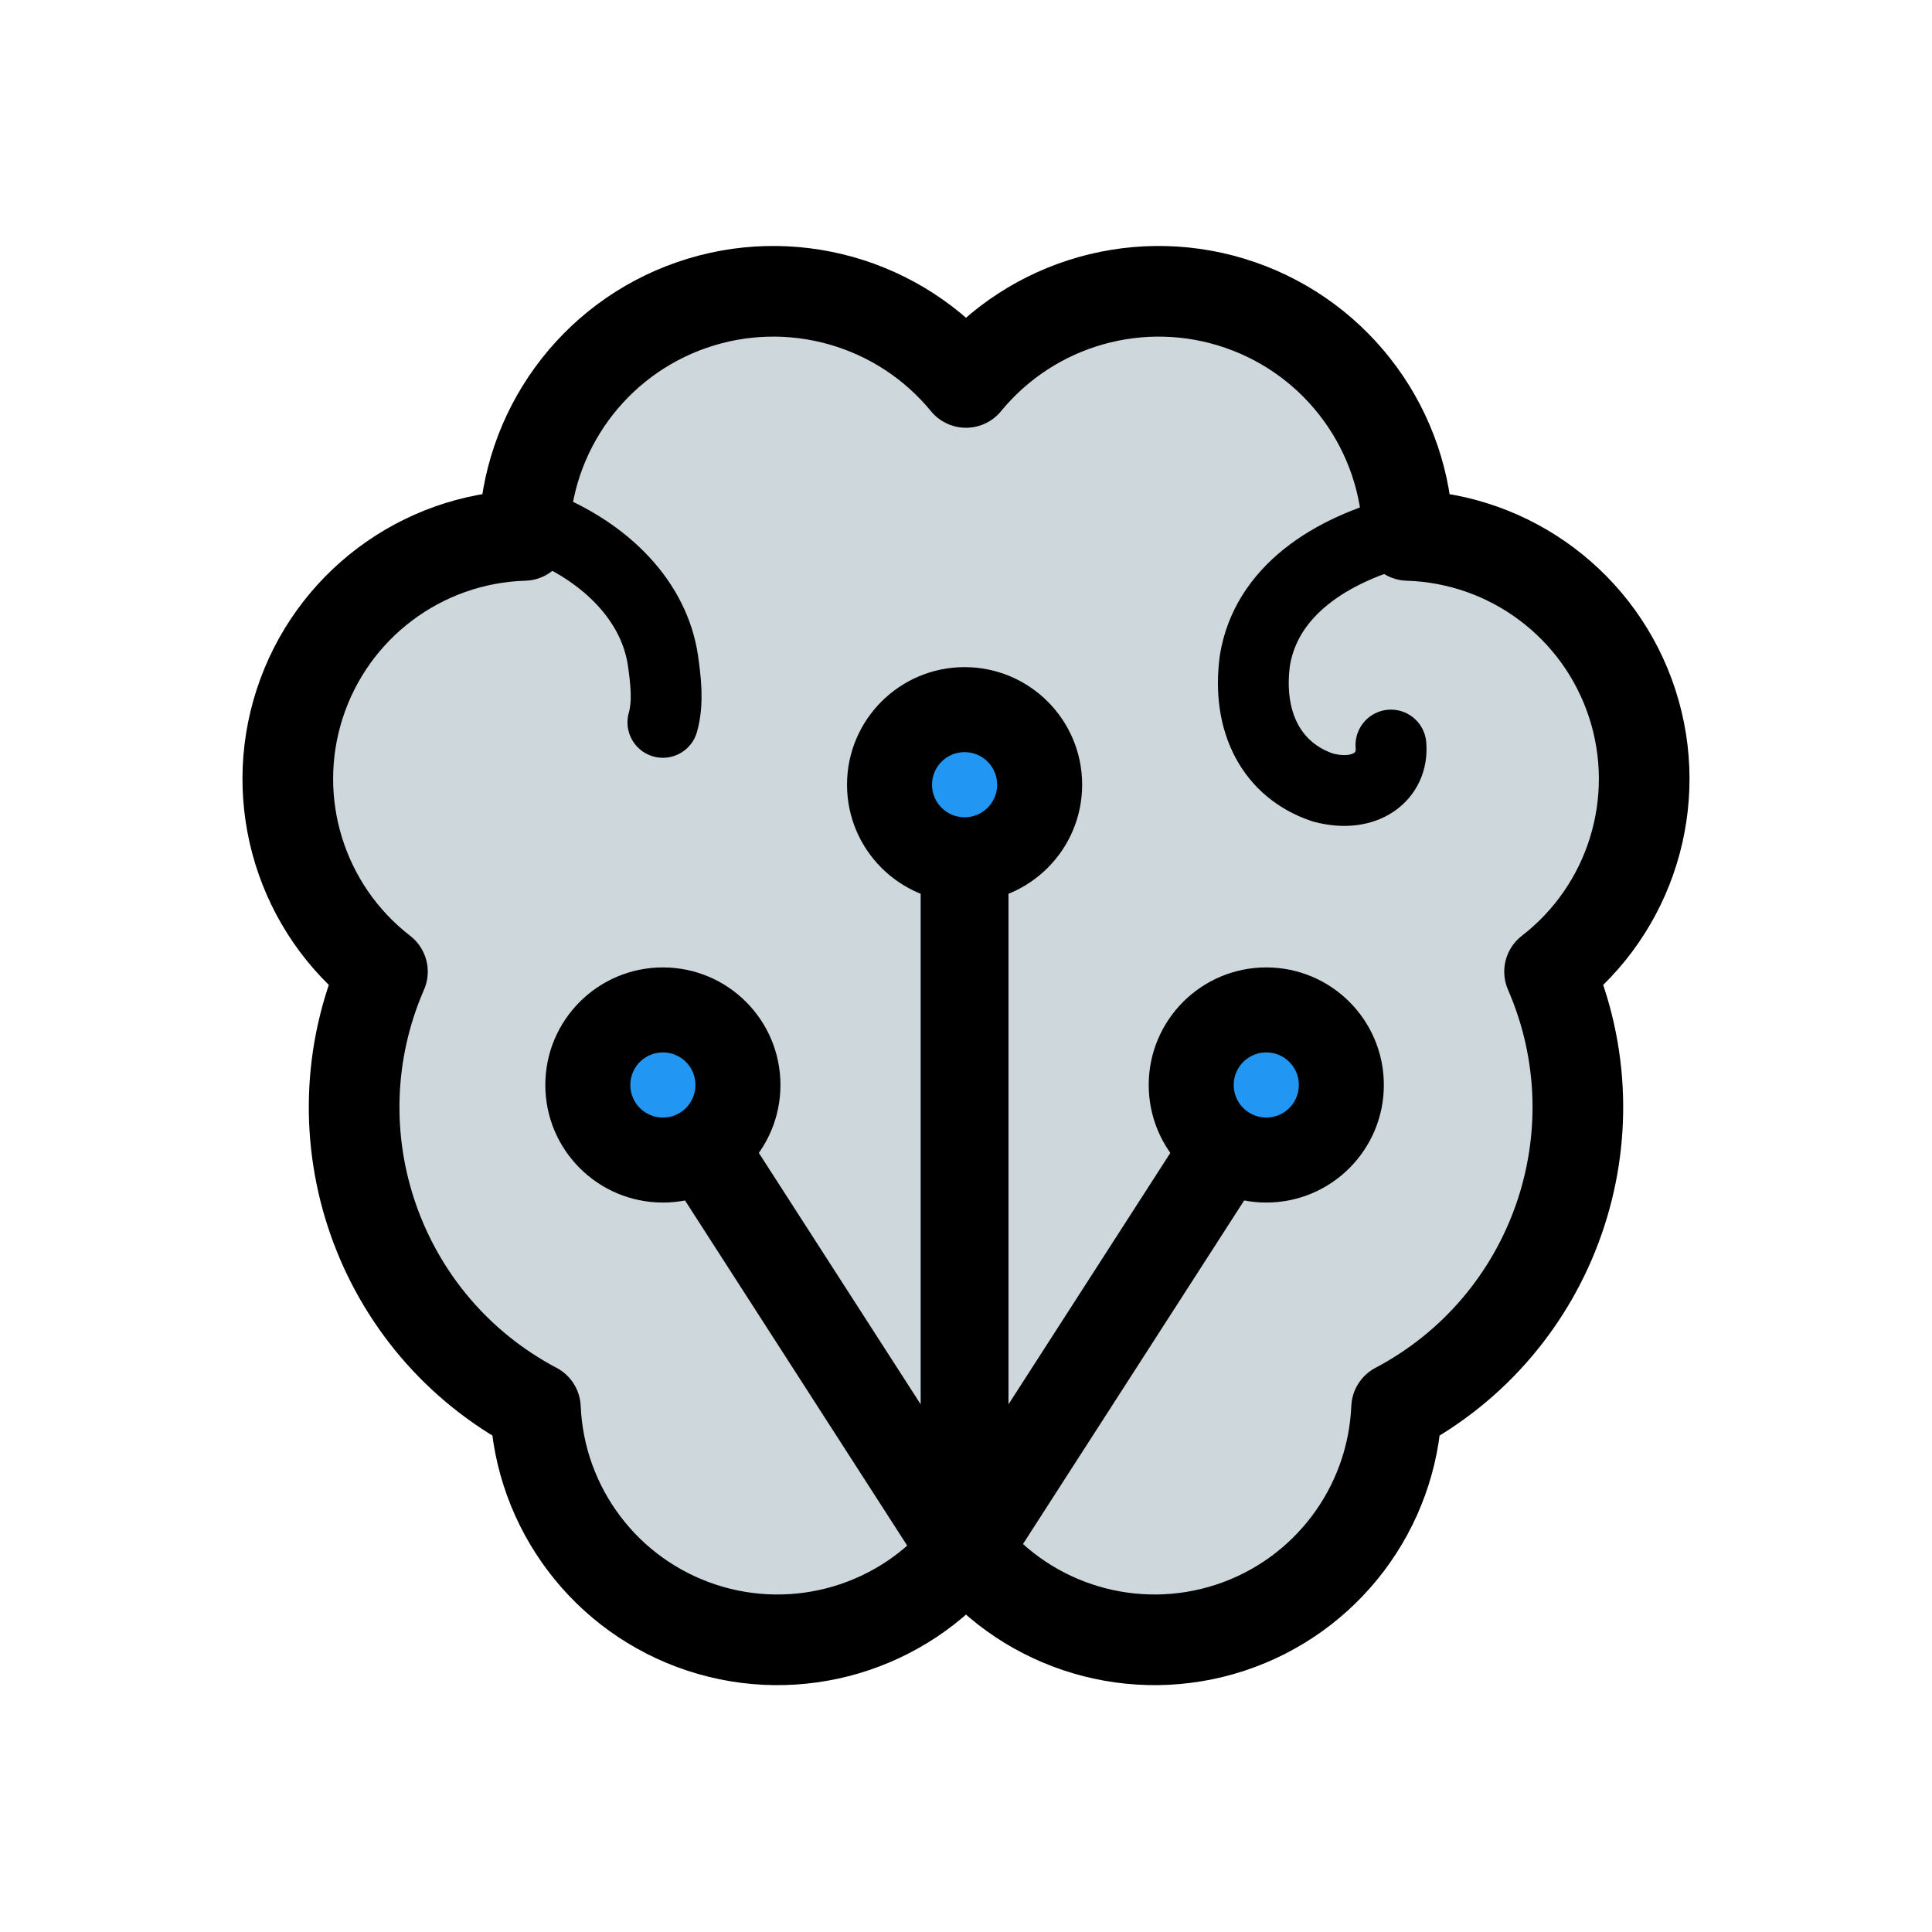
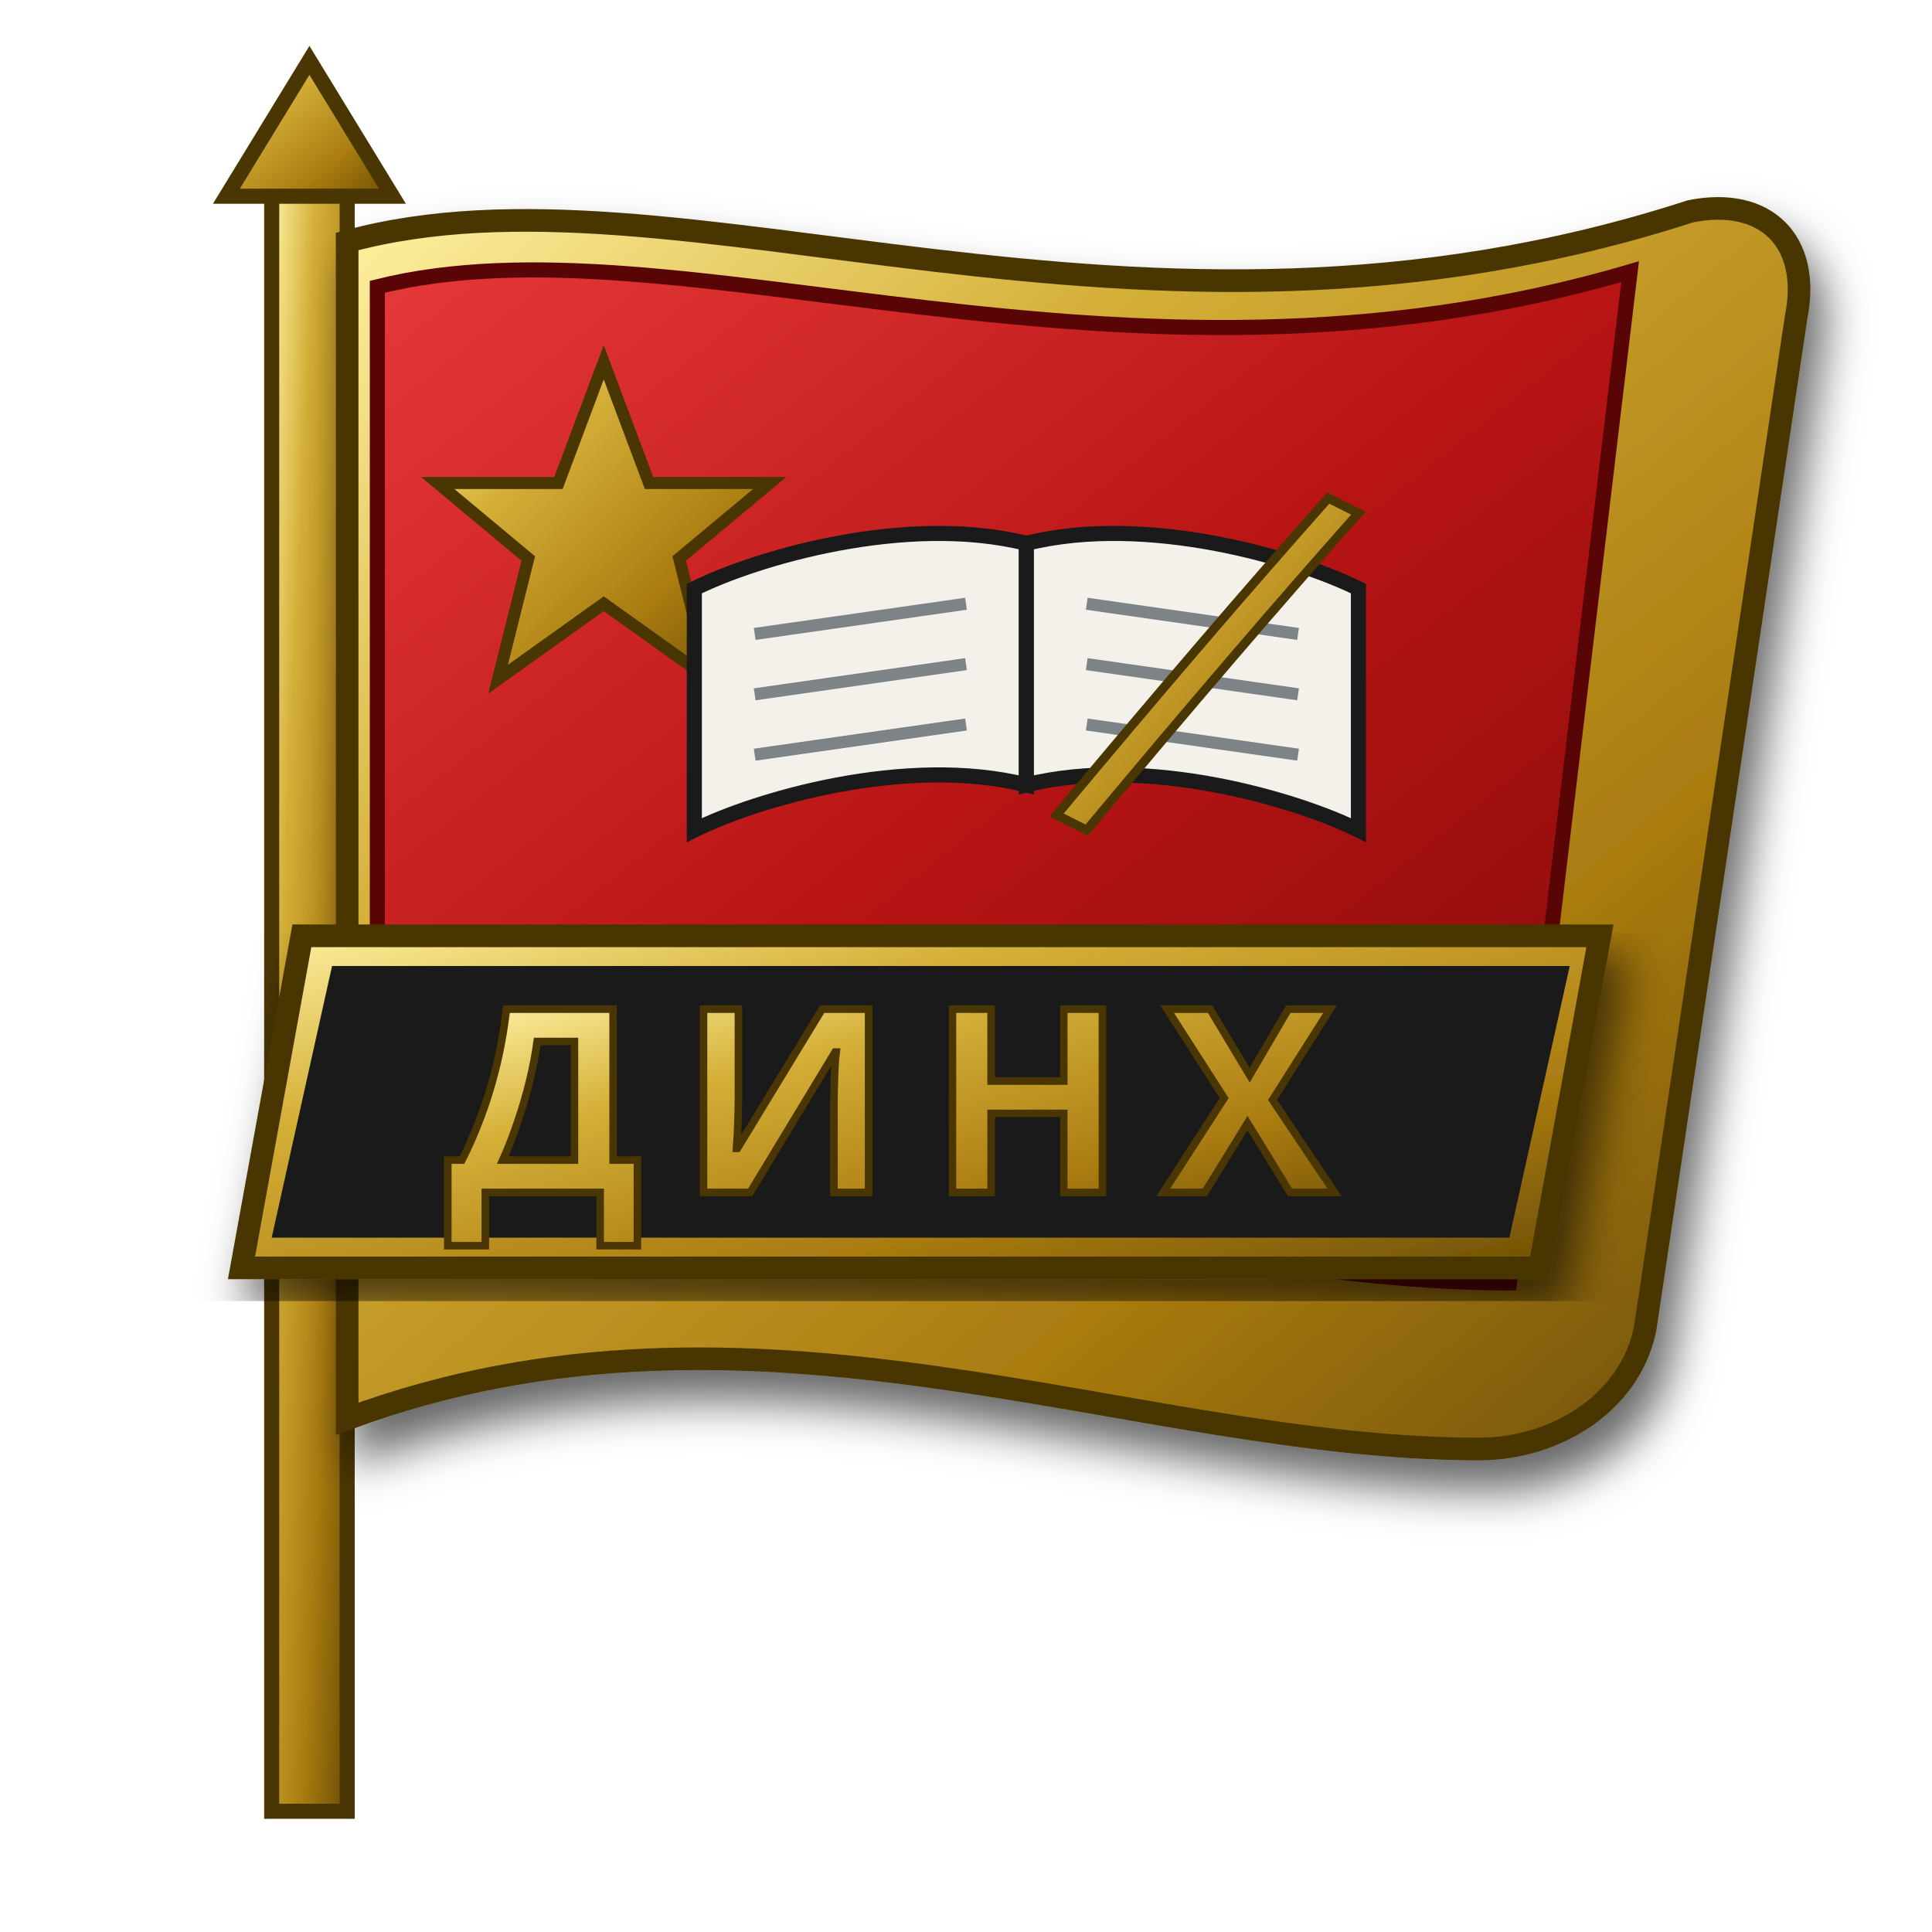
- <svg xmlns="http://www.w3.org/2000/svg" viewBox="-85 -85 682 682" fill="none">
-   <path fill="#CED8DC" d="M256 50 A88 88 0 0 0 100 104 A86 86 0 0 0 50 258 A120 120 0 0 0 104 412 A85.5 85.5 0 0 0 256 462 A85.5 85.5 0 0 0 408 412 A120 120 0 0 0 462 258 A86 86 0 0 0 412 104 A88 88 0 0 0 256 50 Z" />
-   <g stroke="#000" stroke-linecap="round" stroke-linejoin="round">
-     <path stroke-width="32" d="       M256 50       A88 88 0 0 0 100 104       A86 86 0 0 0 50 258       A120 120 0 0 0 104 412       A85.5 85.5 0 0 0 256 462       A85.5 85.5 0 0 0 408 412       A120 120 0 0 0 462 258       A86 86 0 0 0 412 104       A88 88 0 0 0 256 50       Z" />
-     <path stroke-width="25" d="M104 100 C130 110 146 128 149 148 C150 155 151 163 149 170" />
-     <path stroke-width="25" d="M412 102 C384 109 362 124 358 148 C355 170 364 187 382 193 C397 197 407 189 406 178" />
-     <path stroke-width="31" d="M255.5 192 L255.5 458 M149 298 L252 458 M362 298 L259 458" />
-   </g>
-   <circle fill="#000" cx="255.5" cy="192" r="41.5" />
-   <circle fill="#000" cx="149" cy="298" r="41.5" />
-   <circle fill="#000" cx="362" cy="298" r="41.5" />
-   <circle cx="255.5" cy="192" r="11.5" fill="#2196F3" />
-   <circle cx="149" cy="298" r="11.5" fill="#2196F3" />
-   <circle cx="362" cy="298" r="11.5" fill="#2196F3" />
+ <svg xmlns="http://www.w3.org/2000/svg" viewBox="0 0 128 128" width="128" height="128">
+   <defs>
+     <linearGradient id="goldGrad" x1="0%" y1="0%" x2="100%" y2="100%">
+       <stop offset="0%" stop-color="#FFF2A3" />
+       <stop offset="30%" stop-color="#D4AF37" />
+       <stop offset="70%" stop-color="#AA7C11" />
+       <stop offset="100%" stop-color="#6B4E03" />
+     </linearGradient>
+     <linearGradient id="redGrad" x1="0%" y1="0%" x2="100%" y2="100%">
+       <stop offset="0%" stop-color="#E63939" />
+       <stop offset="50%" stop-color="#B81414" />
+       <stop offset="100%" stop-color="#800A0A" />
+     </linearGradient>
+     <filter id="shadow" x="-10%" y="-10%" width="120%" height="120%">
+       <feDropShadow dx="1" dy="2" stdDeviation="1.5" flood-color="#000000" flood-opacity="0.6" />
+     </filter>
+   </defs>
+   <path d="M 18,12 L 23,12 L 23,120 L 18,120 Z" fill="url(#goldGrad)" stroke="#4A3602" stroke-width="1" />
+   <path d="M 20.5,4 L 26,13 L 15,13 Z" fill="url(#goldGrad)" stroke="#4A3602" stroke-width="1" />
+   <path d="M 23,16 C 45,10 75,26 112,14 C 117,13 120,16 119,21 L 109,88 C 108,93 103,96 98,96 C 75,96 50,84 23,94 Z" fill="url(#goldGrad)" filter="url(#shadow)" stroke="#4A3602" stroke-width="1.5" />
+   <path d="M 25,19 C 45,14 74,28 108,18 L 100,85 C 77,85 52,74 25,84 Z" fill="url(#redGrad)" stroke="#5A0505" stroke-width="1" />
+   <polygon points="40,24 43,32 51,32 45,37 47,45 40,40 33,45 35,37 29,32 37,32" fill="url(#goldGrad)" stroke="#4A3602" stroke-width="0.8" />
+   <path d="M 68,36 C 60,34 50,37 46,39 L 46,55 C 50,53 60,50 68,52 Z" fill="#F4F1EA" stroke="#1A1A1A" stroke-width="1" />
+   <path d="M 68,36 C 76,34 86,37 90,39 L 90,55 C 86,53 76,50 68,52 Z" fill="#F4F1EA" stroke="#1A1A1A" stroke-width="1" />
+   <line x1="68" y1="35" x2="68" y2="53" stroke="url(#goldGrad)" stroke-width="2" />
+   <line x1="50" y1="42" x2="64" y2="40" stroke="#7D8387" stroke-width="0.8" />
+   <line x1="50" y1="46" x2="64" y2="44" stroke="#7D8387" stroke-width="0.8" />
+   <line x1="50" y1="50" x2="64" y2="48" stroke="#7D8387" stroke-width="0.8" />
+   <line x1="72" y1="40" x2="86" y2="42" stroke="#7D8387" stroke-width="0.8" />
+   <line x1="72" y1="44" x2="86" y2="46" stroke="#7D8387" stroke-width="0.8" />
+   <line x1="72" y1="48" x2="86" y2="50" stroke="#7D8387" stroke-width="0.8" />
+   <path d="M 88,33 Q 80,42 70,54 L 72,55 Q 82,43 90,34 Z" fill="url(#goldGrad)" stroke="#4A3602" stroke-width="0.6" />
+   <path d="M 20,62 L 106,62 L 102,84 L 16,84 Z" fill="url(#goldGrad)" stroke="#4A3602" stroke-width="1.5" filter="url(#shadow)" />
+   <path d="M 22,64 L 104,64 L 100,82 L 18,82 Z" fill="#1A1A1A" />
+   <text x="59" y="79" font-family="'Impact', 'Arial Black', 'Trebuchet MS', sans-serif" font-weight="900" font-size="17" letter-spacing="2.5" fill="url(#goldGrad)" stroke="#4A3602" stroke-width="0.5" text-anchor="middle">ДИНХ</text>
</svg>
